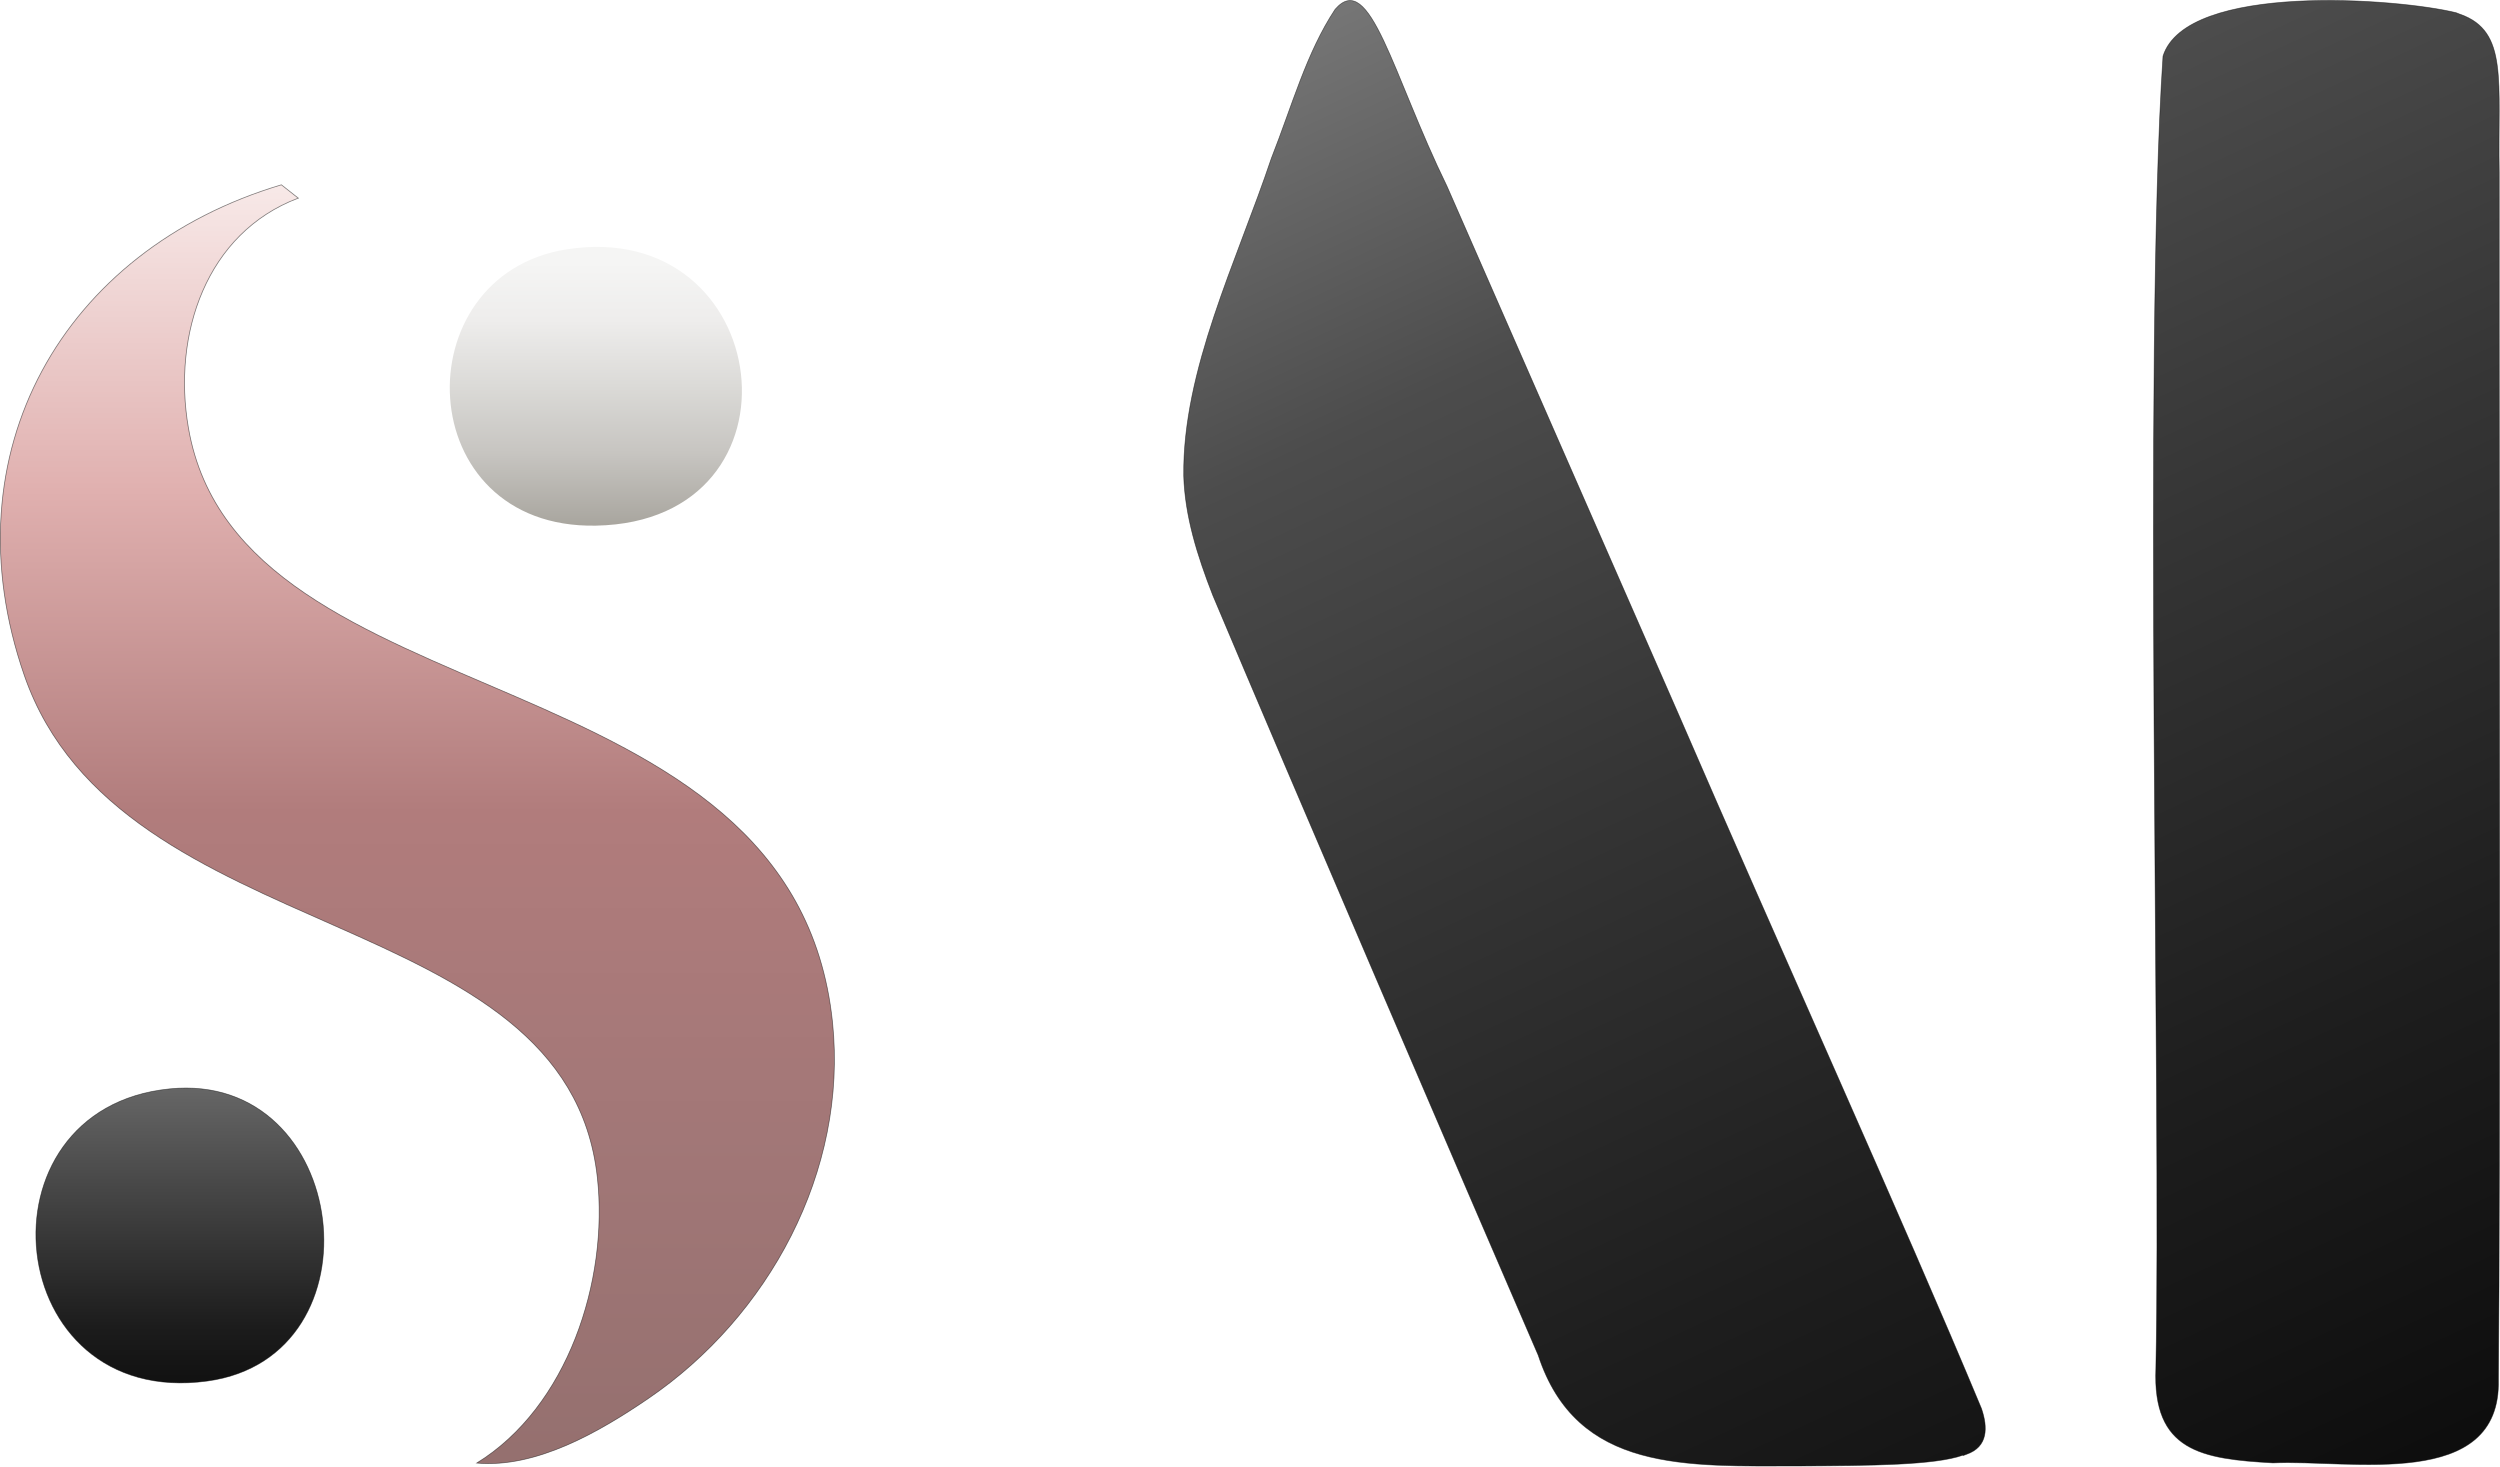
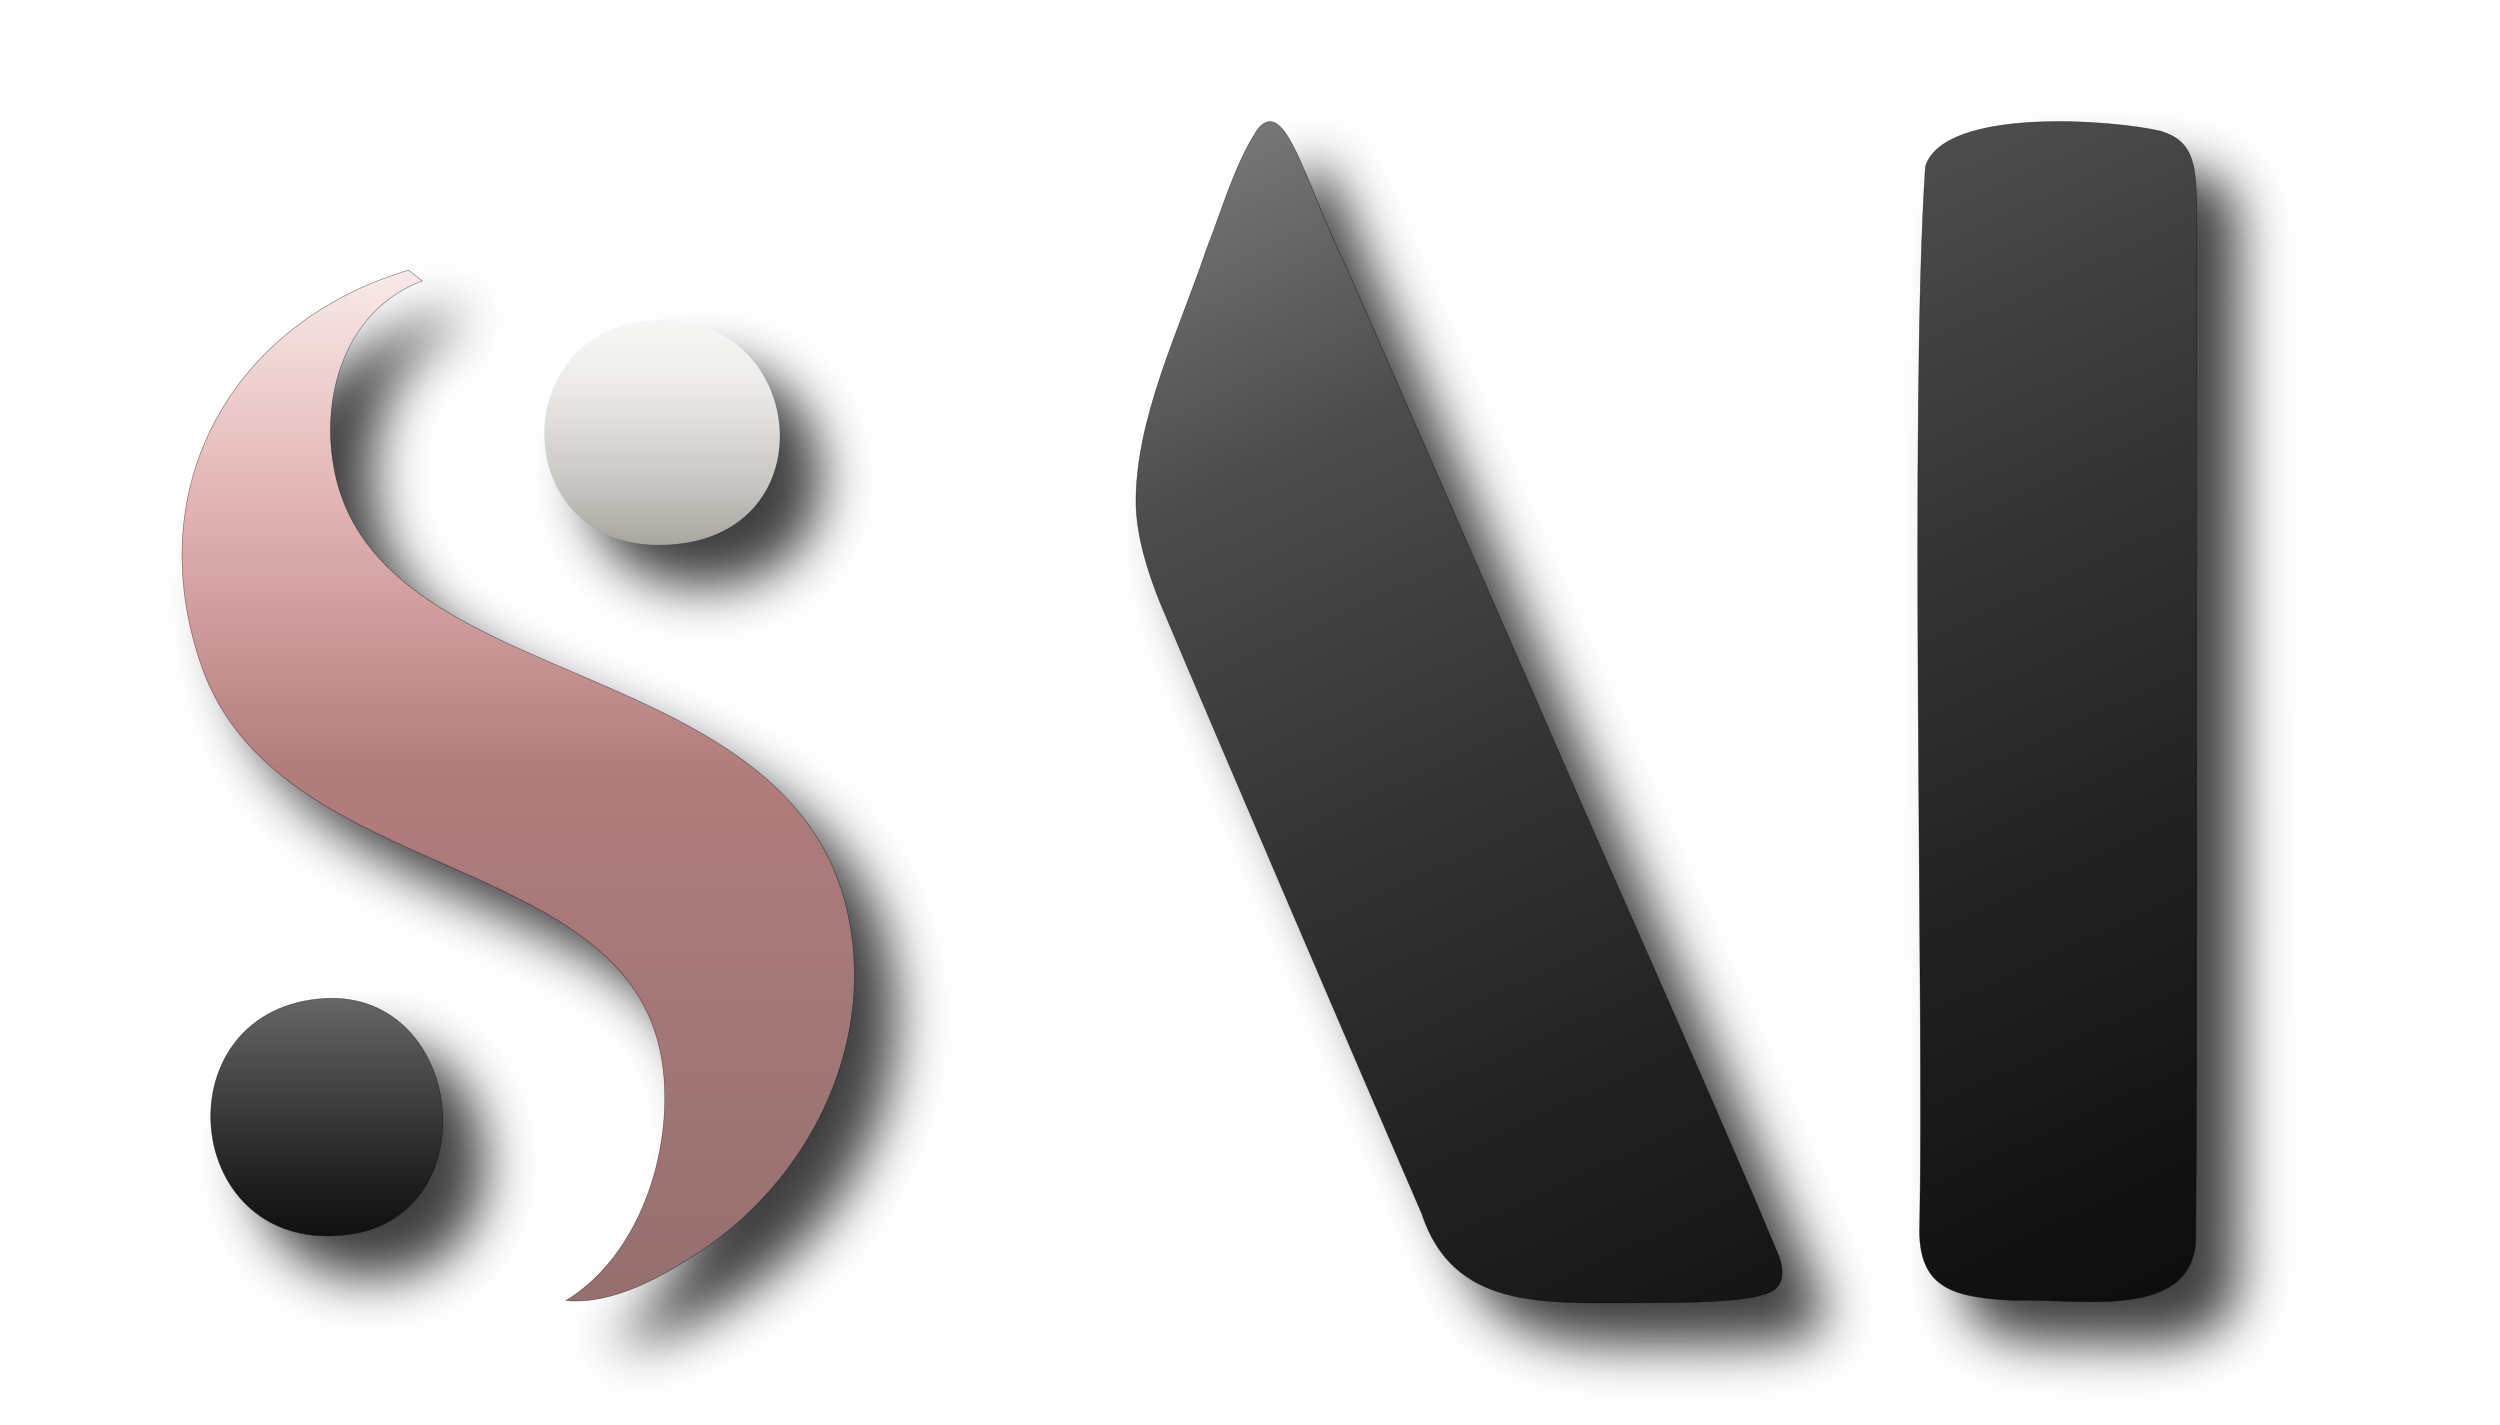
- <svg xmlns="http://www.w3.org/2000/svg" id="Layer_1" version="1.1" viewBox="0 0 332.64 195.12">
+ <svg xmlns="http://www.w3.org/2000/svg" id="Layer_1" version="1.1" viewBox="-30 -20 412.64 235.12">
  <defs>
    <style>
-       .st0 {
-         fill: url(#linear-gradient2);
-       }
- 
+       .st0 { fill: url(#linear-gradient2); }
      .st0, .st1, .st2 {
        stroke: #000;
        stroke-miterlimit: 10;
        stroke-opacity: .5;
        stroke-width: .1px;
      }
- 
-       .st1 {
-         fill: url(#linear-gradient1);
-       }
- 
-       .st2 {
-         fill: url(#linear-gradient);
-       }
- 
-       .st3 {
-         fill: url(#linear-gradient3);
-       }
+       .st1 { fill: url(#linear-gradient1); }
+       .st2 { fill: url(#linear-gradient); }
+       .st3 { fill: url(#linear-gradient3); }
    </style>
    <linearGradient id="linear-gradient" x1="23.93" y1="53.23" x2="23.93" y2="13.99" gradientTransform="translate(0 198) scale(1 -1)" gradientUnits="userSpaceOnUse">
      <stop offset="0" stop-color="#666" />
      <stop offset=".5" stop-color="#383838" />
      <stop offset=".81" stop-color="#1c1c1c" />
      <stop offset="1" stop-color="#111" />
    </linearGradient>
    <linearGradient id="linear-gradient1" x1="-2357.07" y1="631.23" x2="-2357.07" y2="630.23" gradientTransform="translate(261643.52 107427.14) scale(110.98 -170.15)" gradientUnits="userSpaceOnUse">
      <stop offset="0" stop-color="#f9eceb" />
      <stop offset=".25" stop-color="#e0b0af" />
      <stop offset=".5" stop-color="#b17c7c" />
      <stop offset=".75" stop-color="#a27777" />
      <stop offset="1" stop-color="#95706f" />
    </linearGradient>
    <linearGradient id="linear-gradient2" x1="217" y1="-667.61" x2="319.18" y2="-886.81" gradientTransform="translate(0 -684) scale(1 -1)" gradientUnits="userSpaceOnUse">
      <stop offset="0" stop-color="#757575" />
      <stop offset=".21" stop-color="#4c4c4c" />
      <stop offset=".45" stop-color="#353535" />
      <stop offset=".73" stop-color="#1e1e1e" />
      <stop offset="1" stop-color="#0c0c0c" />
    </linearGradient>
    <linearGradient id="linear-gradient3" x1="79.28" y1="2706.86" x2="79.28" y2="2742.04" gradientTransform="translate(0 -2672)" gradientUnits="userSpaceOnUse">
      <stop offset="0" stop-color="#f5f5f4" />
      <stop offset=".22" stop-color="#eeedec" />
      <stop offset=".48" stop-color="#dad9d6" />
      <stop offset=".72" stop-color="#c7c5c1" />
      <stop offset="1" stop-color="#a8a59e" />
    </linearGradient>
+     <filter id="aiShadow" filterUnits="userSpaceOnUse" x="-100" y="-80" width="455" height="295" color-interpolation-filters="sRGB">
+       <feOffset in="SourceAlpha" dx="7" dy="7" result="off" />
+       <feGaussianBlur in="off" stdDeviation="4.3" result="blur" />
+       <feColorMatrix in="blur" type="matrix" values="0 0 0 0 0                 0 0 0 0 0                 0 0 0 0 0                 0 0 0 .75 0" result="shadow" />
+       <feMerge>
+         <feMergeNode in="shadow" />
+         <feMergeNode in="SourceGraphic" />
+       </feMerge>
+     </filter>
  </defs>
-   <path class="st2" d="M22.57,144.88c24.06-2.42,28.53,35.69,5,38.88-27.44,3.73-31.31-36.25-5-38.88h0Z" />
-   <path class="st1" d="M39.69,26.36c-12.26,4.64-16.78,18.13-14.62,30.58,6.83,39.48,80.51,29.4,85.7,79.06,2.07,19.86-8.55,39.22-24.54,50.1-6.48,4.42-14.88,9.28-22.8,8.57,12.09-7.44,17.57-24.24,16.05-38.01-4.05-36.82-63.52-30.11-76.25-66.81C-7.04,60.23,8.37,33.27,37.44,24.59l2.23,1.76h0v.03h.03v-.02h0Z" />
-   <path class="st0" d="M327.35,1.9c6.41,2.28,4.98,8.8,5.19,21.04v20.56c0,36.14.16,112.3-.11,140.07.37,14.89-19.71,10.6-30,11.08-9.49-.53-16.06-1.54-15.58-12.61.74-35.77-1.7-134.45.95-174.57,3.13-9.86,31.27-7.68,39-5.78l.53.21h.02,0ZM261.16,193.63c-3.71,1.32-12.24,1.38-21.57,1.43-15.26,0-29.78.9-34.92-14.73-9.75-22.52-33.39-77.59-43.3-101.12-2.07-5.3-3.71-10.55-3.87-15.9-.16-14.1,7.05-28.51,11.66-42.24,2.76-7,4.66-14.04,8.48-19.82,4.66-5.41,7.63,8.69,14.89,23.53,10.33,23.53,20.09,45.84,30.79,70.22,13.3,30.74,29.84,67.25,40.33,92.42.85,2.49.9,5.09-2.01,6.09l-.42.16h0l-.05-.05h-.01Z" />
-   <path class="st3" d="M75.38,33.18c27.75-4.37,32.82,36.21,3.92,36.76-24.7.47-25.74-33.32-3.92-36.76Z" />
+   <g filter="url(#aiShadow)">
+     <path class="st2" d="M22.57,144.88c24.06-2.42,28.53,35.69,5,38.88-27.44,3.73-31.31-36.25-5-38.88h0Z" />
+     <path class="st1" d="M39.69,26.36c-12.26,4.64-16.78,18.13-14.62,30.58,6.83,39.48,80.51,29.4,85.7,79.06,2.07,19.86-8.55,39.22-24.54,50.1-6.48,4.42-14.88,9.28-22.8,8.57,12.09-7.44,17.57-24.24,16.05-38.01-4.05-36.82-63.52-30.11-76.25-66.81C-7.04,60.23,8.37,33.27,37.44,24.59l2.23,1.76h0v.03h.03v-.02h0Z" />
+     <path class="st0" d="M327.35,1.9c6.41,2.28,4.98,8.8,5.19,21.04v20.56c0,36.14.16,112.3-.11,140.07.37,14.89-19.71,10.6-30,11.08-9.49-.53-16.06-1.54-15.58-12.61.74-35.77-1.7-134.45.95-174.57,3.13-9.86,31.27-7.68,39-5.78l.53.21h.02,0ZM261.16,193.63c-3.71,1.32-12.24,1.38-21.57,1.43-15.26,0-29.78.9-34.92-14.73-9.75-22.52-33.39-77.59-43.3-101.12-2.07-5.3-3.71-10.55-3.87-15.9-.16-14.1,7.05-28.51,11.66-42.24,2.76-7,4.66-14.04,8.48-19.82,4.66-5.41,7.63,8.69,14.89,23.53,10.33,23.53,20.09,45.84,30.79,70.22,13.3,30.74,29.84,67.25,40.33,92.42.85,2.49.9,5.09-2.01,6.09l-.42.16h0l-.05-.05h-.01Z" />
+     <path class="st3" d="M75.38,33.18c27.75-4.37,32.82,36.21,3.92,36.76-24.7.47-25.74-33.32-3.92-36.76Z" />
+   </g>
</svg>
